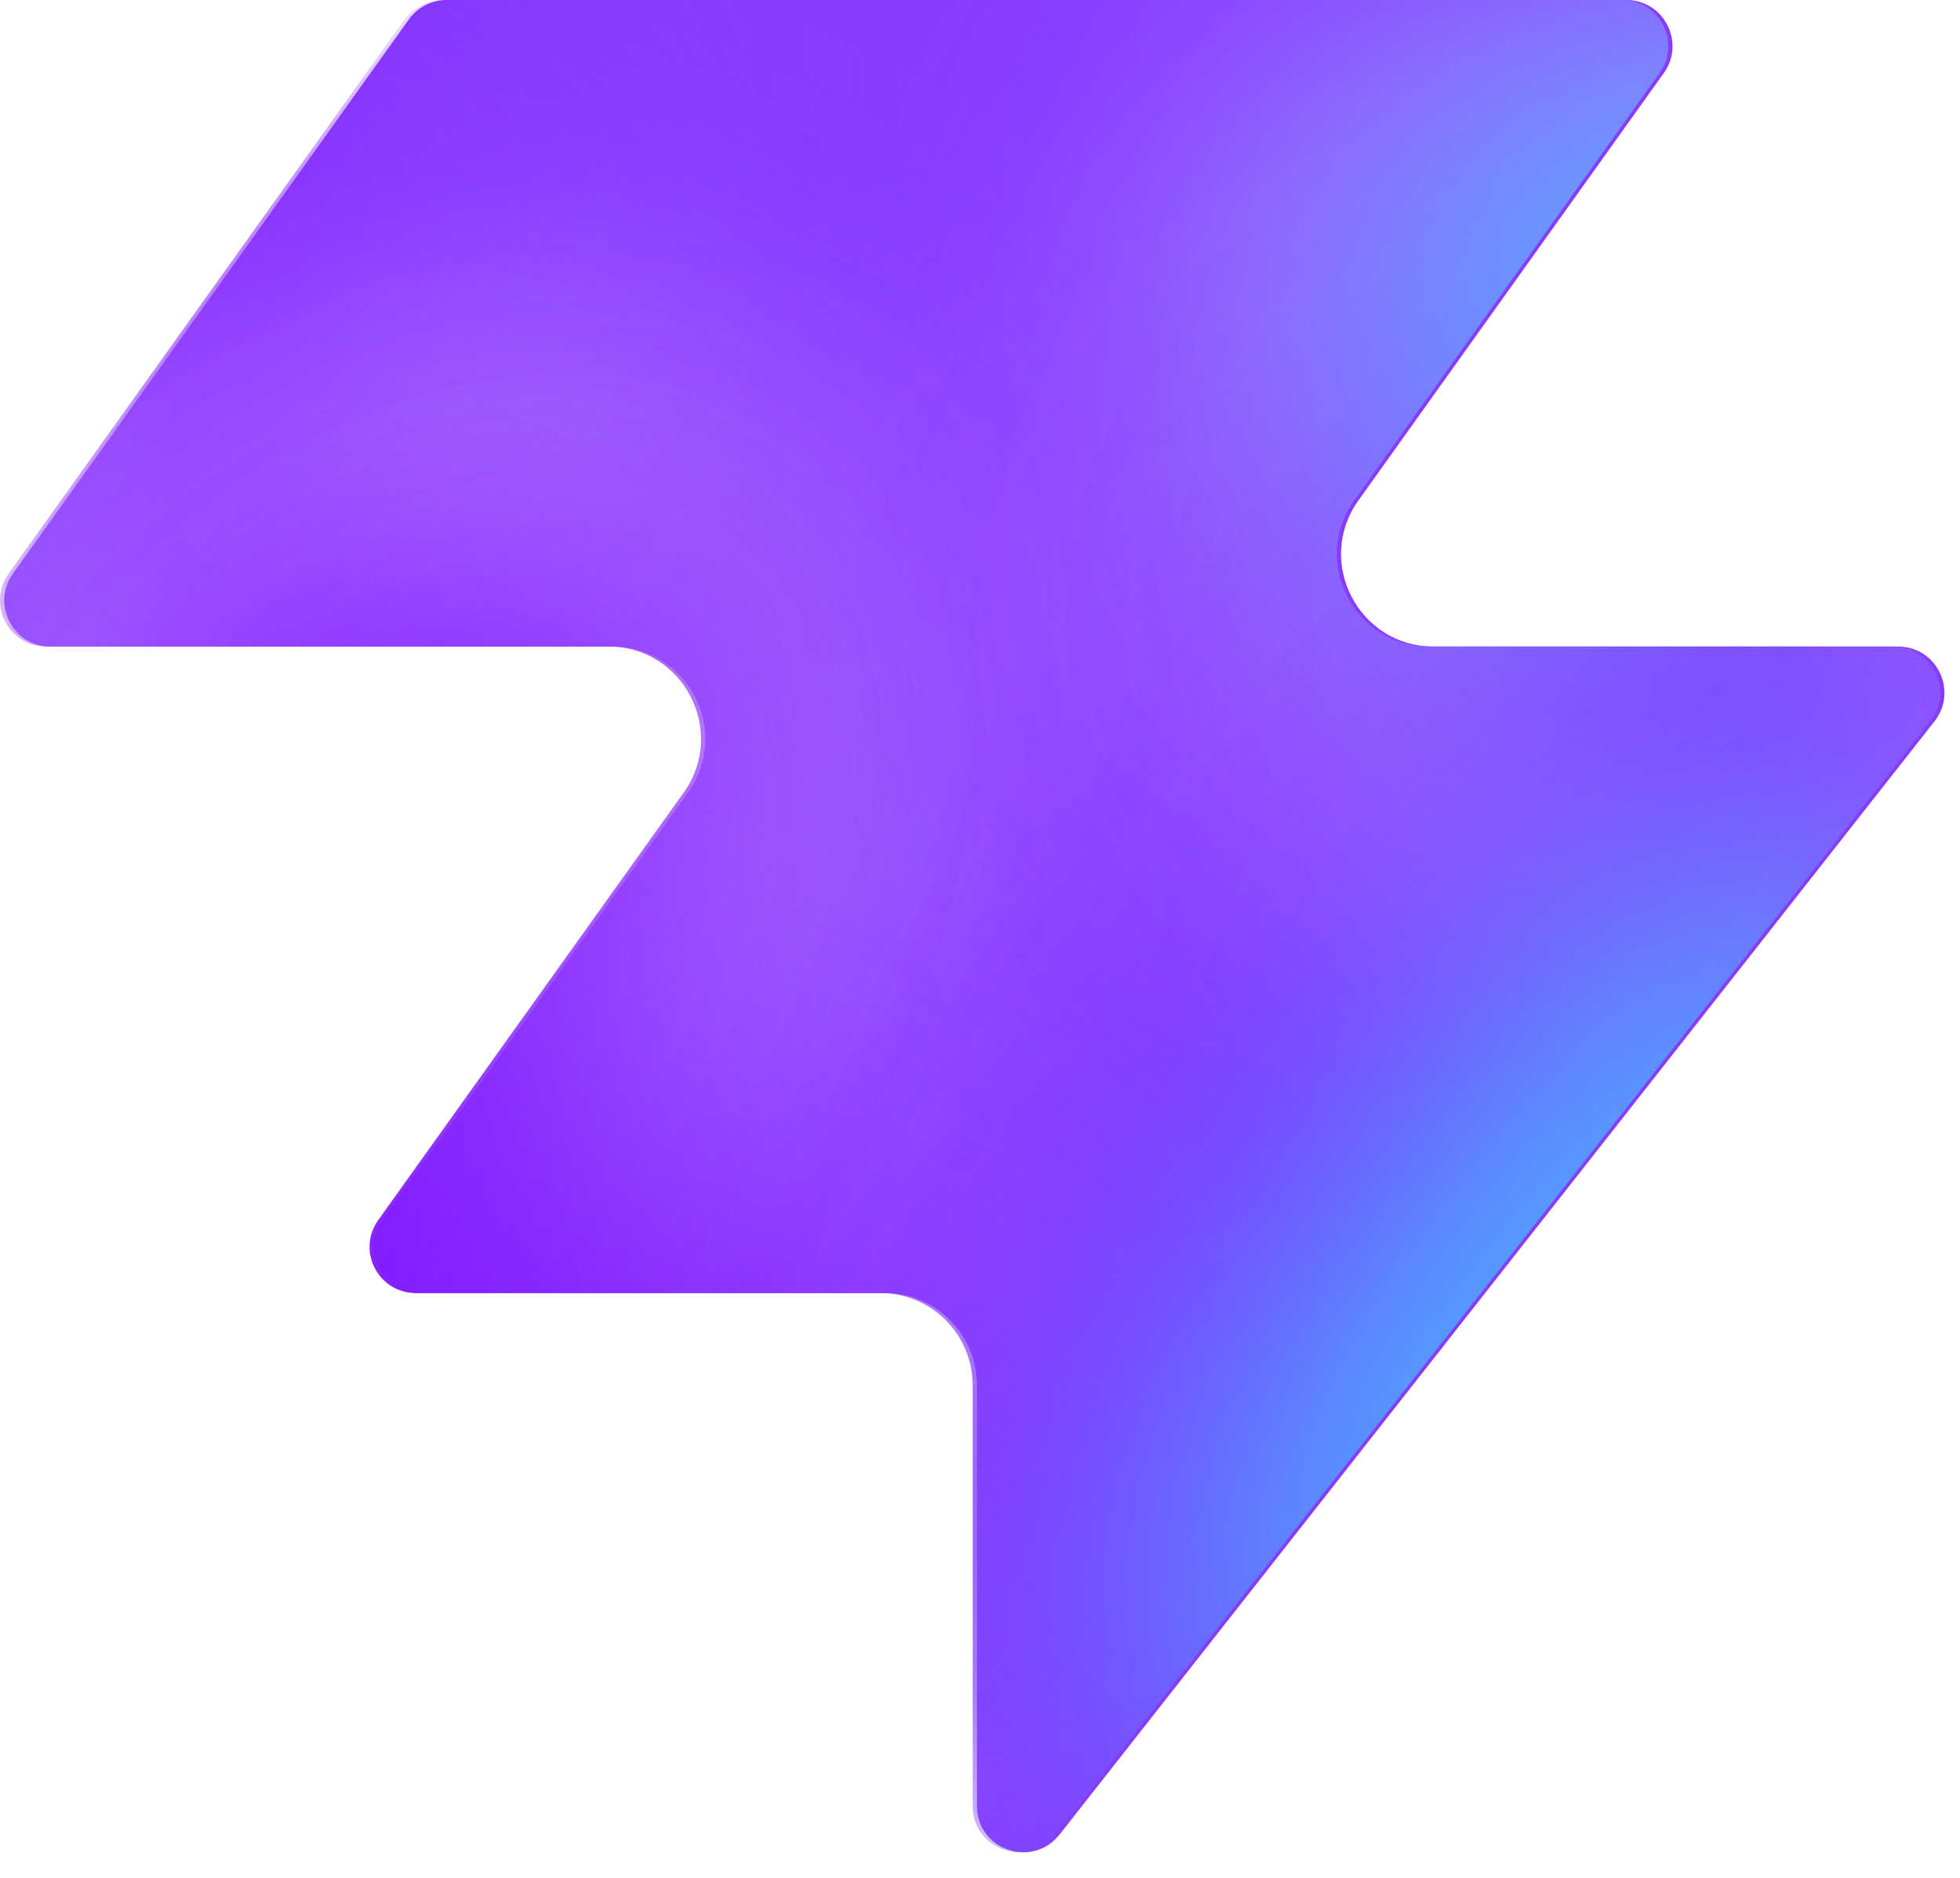
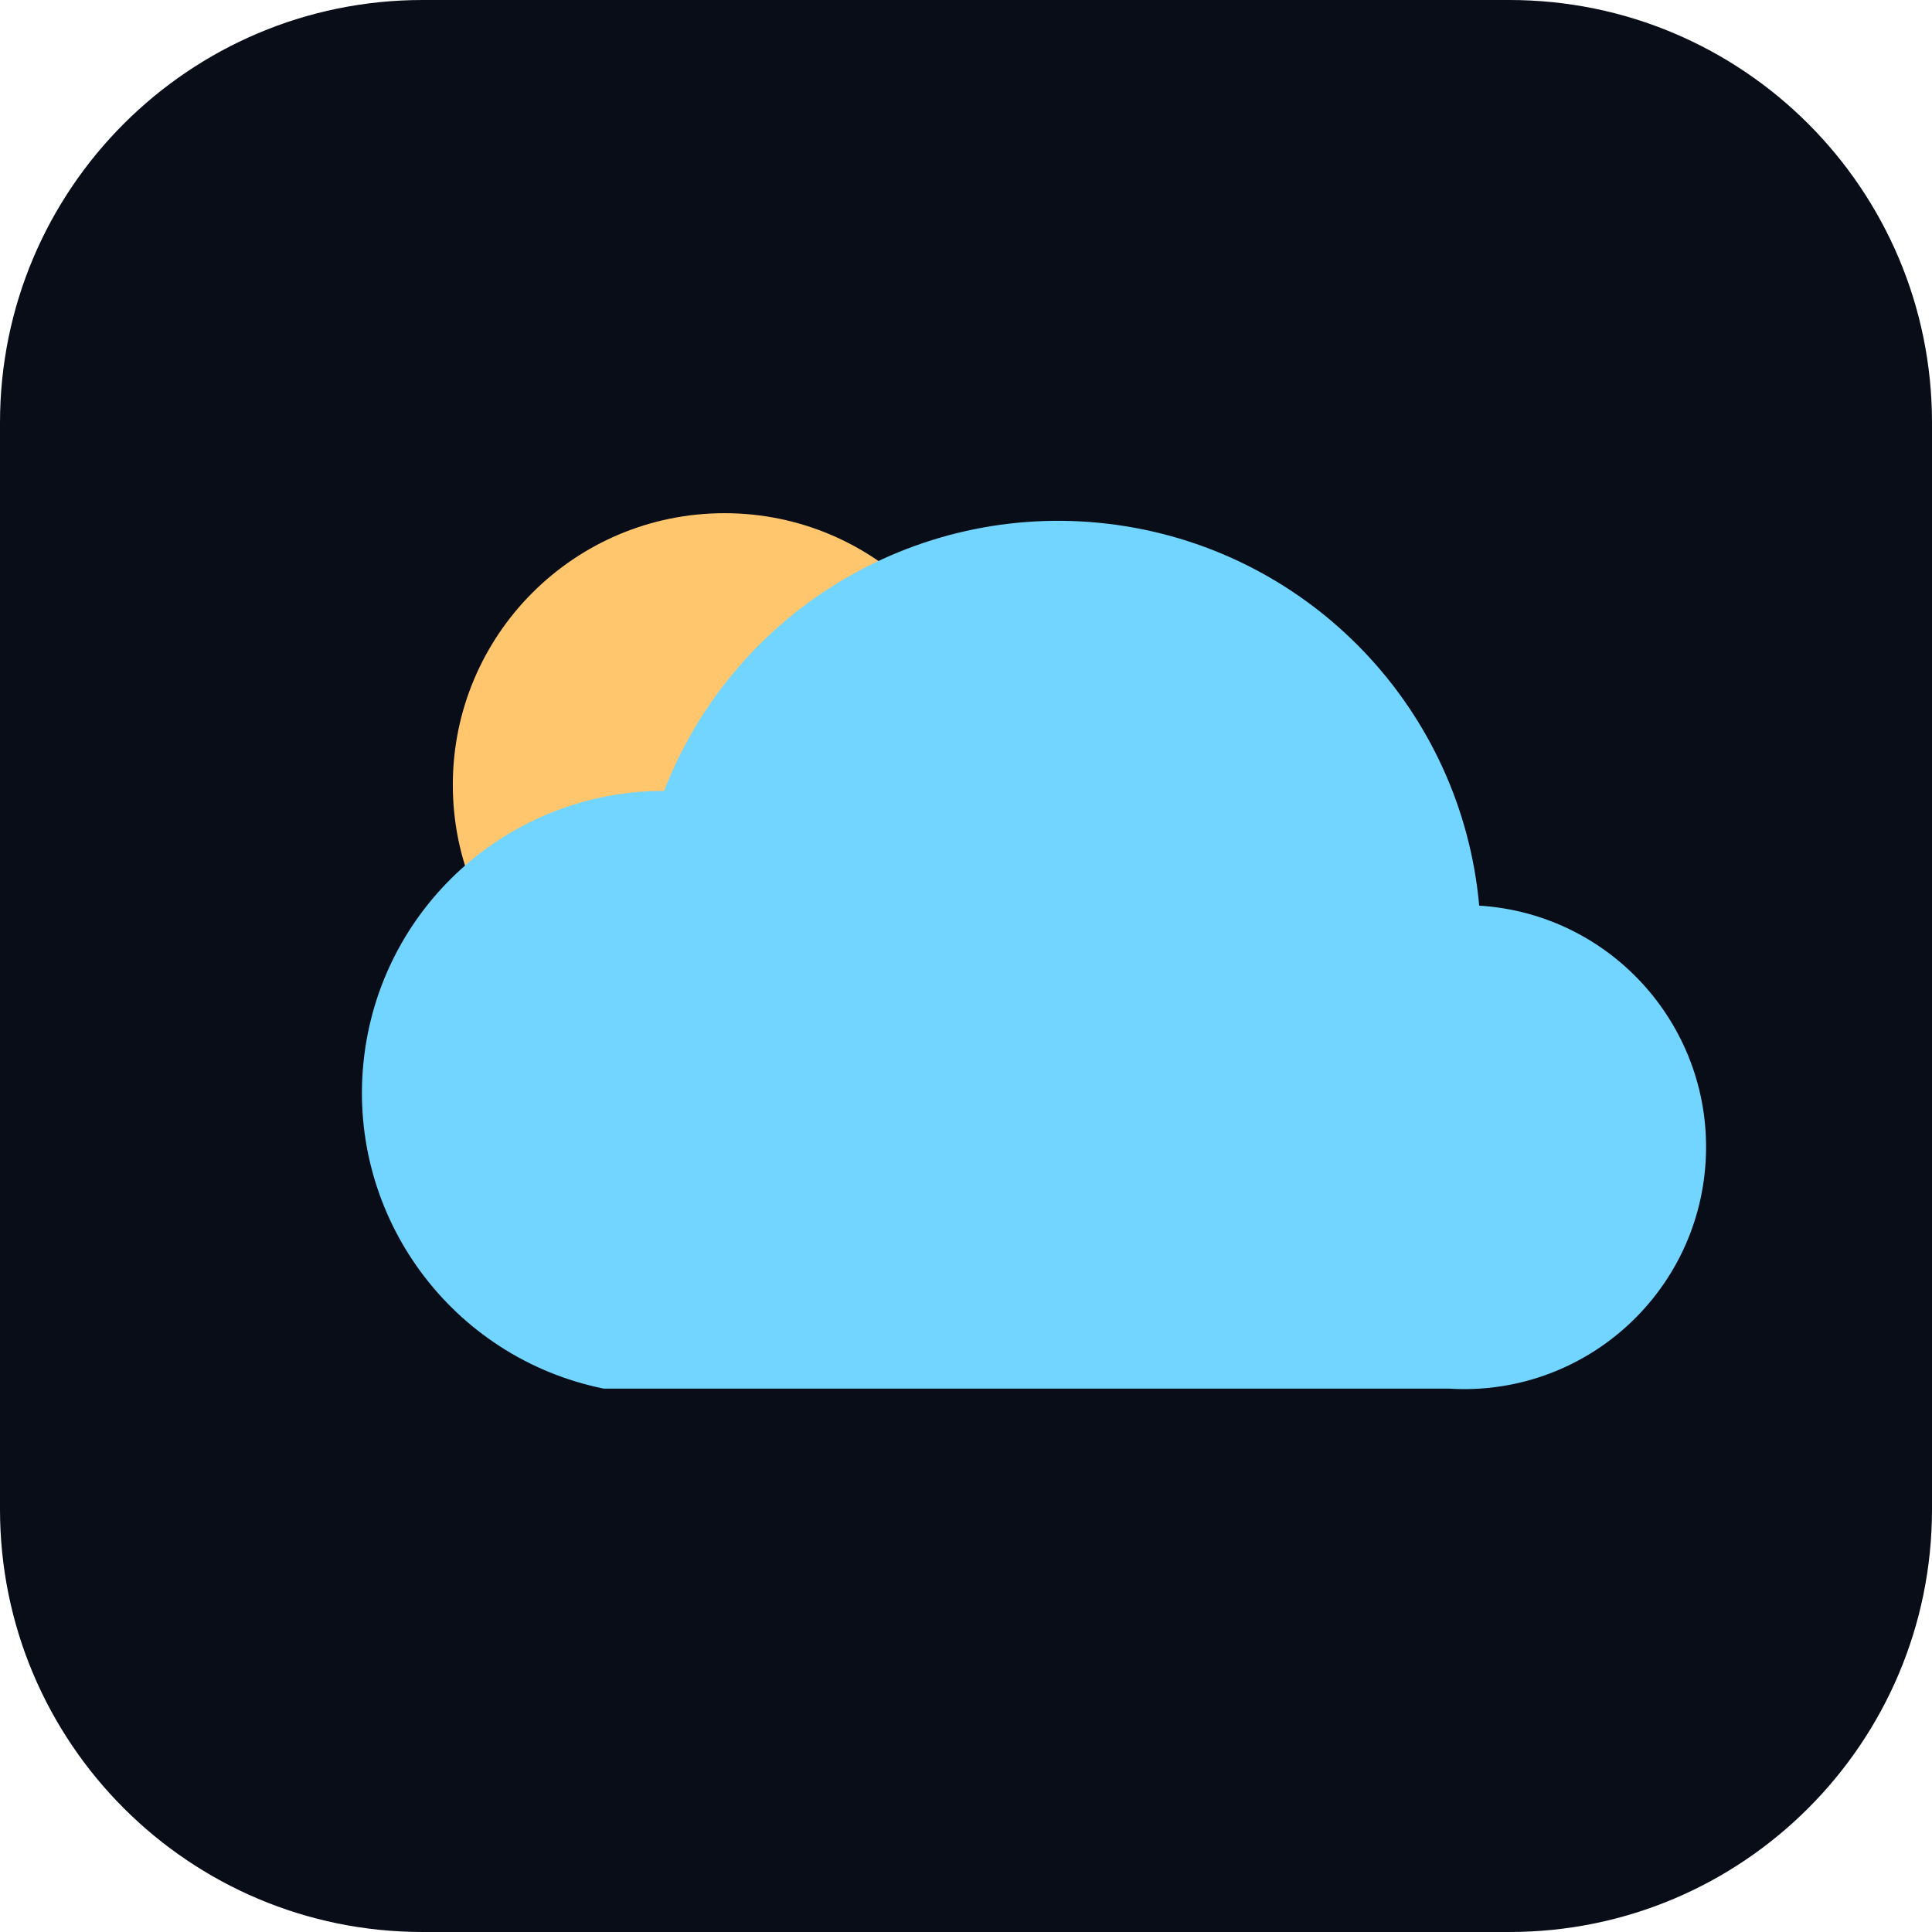
- <svg xmlns="http://www.w3.org/2000/svg" width="48" height="46" fill="none" viewBox="0 0 48 46">
-   <path fill="#863bff" d="M25.946 44.938c-.664.845-2.021.375-2.021-.698V33.937a2.26 2.26 0 0 0-2.262-2.262H10.287c-.92 0-1.456-1.04-.92-1.788l7.48-10.471c1.07-1.497 0-3.578-1.842-3.578H1.237c-.92 0-1.456-1.04-.92-1.788L10.013.474c.214-.297.556-.474.92-.474h28.894c.92 0 1.456 1.04.92 1.788l-7.48 10.471c-1.07 1.498 0 3.579 1.842 3.579h11.377c.943 0 1.473 1.088.89 1.83L25.947 44.94z" style="fill:#863bff;fill:color(display-p3 .525 .23 1);fill-opacity:1" />
-   <mask id="a" width="48" height="46" x="0" y="0" maskUnits="userSpaceOnUse" style="mask-type:alpha">
-     <path fill="#000" d="M25.842 44.938c-.664.844-2.021.375-2.021-.698V33.937a2.26 2.26 0 0 0-2.262-2.262H10.183c-.92 0-1.456-1.04-.92-1.788l7.48-10.471c1.07-1.498 0-3.579-1.842-3.579H1.133c-.92 0-1.456-1.04-.92-1.787L9.91.473c.214-.297.556-.474.92-.474h28.894c.92 0 1.456 1.04.92 1.788l-7.48 10.471c-1.07 1.498 0 3.578 1.842 3.578h11.377c.943 0 1.473 1.088.89 1.832L25.843 44.94z" style="fill:#000;fill-opacity:1" />
-   </mask>
-   <g mask="url(#a)">
-     <g filter="url(#b)">
-       <ellipse cx="5.508" cy="14.704" fill="#ede6ff" rx="5.508" ry="14.704" style="fill:#ede6ff;fill:color(display-p3 .927 .903 1);fill-opacity:1" transform="matrix(.00324 1 1 -.00324 -4.47 31.516)" />
-     </g>
-     <g filter="url(#c)">
-       <ellipse cx="10.399" cy="29.851" fill="#ede6ff" rx="10.399" ry="29.851" style="fill:#ede6ff;fill:color(display-p3 .927 .903 1);fill-opacity:1" transform="matrix(.00324 1 1 -.00324 -39.328 7.883)" />
-     </g>
-     <g filter="url(#d)">
-       <ellipse cx="5.508" cy="30.487" fill="#7e14ff" rx="5.508" ry="30.487" style="fill:#7e14ff;fill:color(display-p3 .492 .077 1);fill-opacity:1" transform="rotate(89.814 -25.913 -14.639)scale(1 -1)" />
-     </g>
-     <g filter="url(#e)">
-       <ellipse cx="5.508" cy="30.599" fill="#7e14ff" rx="5.508" ry="30.599" style="fill:#7e14ff;fill:color(display-p3 .492 .077 1);fill-opacity:1" transform="rotate(89.814 -32.644 -3.334)scale(1 -1)" />
-     </g>
-     <g filter="url(#f)">
-       <ellipse cx="5.508" cy="30.599" fill="#7e14ff" rx="5.508" ry="30.599" style="fill:#7e14ff;fill:color(display-p3 .492 .077 1);fill-opacity:1" transform="matrix(.00324 1 1 -.00324 -34.34 30.47)" />
-     </g>
-     <g filter="url(#g)">
-       <ellipse cx="14.072" cy="22.078" fill="#ede6ff" rx="14.072" ry="22.078" style="fill:#ede6ff;fill:color(display-p3 .927 .903 1);fill-opacity:1" transform="rotate(93.35 24.506 48.493)scale(-1 1)" />
-     </g>
-     <g filter="url(#h)">
-       <ellipse cx="3.47" cy="21.501" fill="#7e14ff" rx="3.47" ry="21.501" style="fill:#7e14ff;fill:color(display-p3 .492 .077 1);fill-opacity:1" transform="rotate(89.009 28.708 47.59)scale(-1 1)" />
-     </g>
-     <g filter="url(#i)">
-       <ellipse cx="3.47" cy="21.501" fill="#7e14ff" rx="3.47" ry="21.501" style="fill:#7e14ff;fill:color(display-p3 .492 .077 1);fill-opacity:1" transform="rotate(89.009 28.708 47.59)scale(-1 1)" />
-     </g>
-     <g filter="url(#j)">
-       <ellipse cx=".387" cy="8.972" fill="#7e14ff" rx="4.407" ry="29.108" style="fill:#7e14ff;fill:color(display-p3 .492 .077 1);fill-opacity:1" transform="rotate(39.51 .387 8.972)" />
-     </g>
-     <g filter="url(#k)">
-       <ellipse cx="47.523" cy="-6.092" fill="#7e14ff" rx="4.407" ry="29.108" style="fill:#7e14ff;fill:color(display-p3 .492 .077 1);fill-opacity:1" transform="rotate(37.892 47.523 -6.092)" />
-     </g>
-     <g filter="url(#l)">
-       <ellipse cx="41.412" cy="6.333" fill="#47bfff" rx="5.971" ry="9.665" style="fill:#47bfff;fill:color(display-p3 .28 .748 1);fill-opacity:1" transform="rotate(37.892 41.412 6.333)" />
-     </g>
-     <g filter="url(#m)">
-       <ellipse cx="-1.879" cy="38.332" fill="#7e14ff" rx="4.407" ry="29.108" style="fill:#7e14ff;fill:color(display-p3 .492 .077 1);fill-opacity:1" transform="rotate(37.892 -1.88 38.332)" />
-     </g>
-     <g filter="url(#n)">
-       <ellipse cx="-1.879" cy="38.332" fill="#7e14ff" rx="4.407" ry="29.108" style="fill:#7e14ff;fill:color(display-p3 .492 .077 1);fill-opacity:1" transform="rotate(37.892 -1.88 38.332)" />
-     </g>
-     <g filter="url(#o)">
-       <ellipse cx="35.651" cy="29.907" fill="#7e14ff" rx="4.407" ry="29.108" style="fill:#7e14ff;fill:color(display-p3 .492 .077 1);fill-opacity:1" transform="rotate(37.892 35.651 29.907)" />
-     </g>
-     <g filter="url(#p)">
-       <ellipse cx="38.418" cy="32.4" fill="#47bfff" rx="5.971" ry="15.297" style="fill:#47bfff;fill:color(display-p3 .28 .748 1);fill-opacity:1" transform="rotate(37.892 38.418 32.4)" />
-     </g>
-   </g>
-   <defs>
-     <filter id="b" width="60.045" height="41.654" x="-19.77" y="16.149" color-interpolation-filters="sRGB" filterUnits="userSpaceOnUse">
-       <feFlood flood-opacity="0" result="BackgroundImageFix" />
-       <feBlend in="SourceGraphic" in2="BackgroundImageFix" result="shape" />
-       <feGaussianBlur result="effect1_foregroundBlur_2002_17158" stdDeviation="7.659" />
-     </filter>
-     <filter id="c" width="90.34" height="51.437" x="-54.613" y="-7.533" color-interpolation-filters="sRGB" filterUnits="userSpaceOnUse">
-       <feFlood flood-opacity="0" result="BackgroundImageFix" />
-       <feBlend in="SourceGraphic" in2="BackgroundImageFix" result="shape" />
-       <feGaussianBlur result="effect1_foregroundBlur_2002_17158" stdDeviation="7.659" />
-     </filter>
-     <filter id="d" width="79.355" height="29.4" x="-49.64" y="2.03" color-interpolation-filters="sRGB" filterUnits="userSpaceOnUse">
-       <feFlood flood-opacity="0" result="BackgroundImageFix" />
-       <feBlend in="SourceGraphic" in2="BackgroundImageFix" result="shape" />
-       <feGaussianBlur result="effect1_foregroundBlur_2002_17158" stdDeviation="4.596" />
-     </filter>
-     <filter id="e" width="79.579" height="29.4" x="-45.045" y="20.029" color-interpolation-filters="sRGB" filterUnits="userSpaceOnUse">
-       <feFlood flood-opacity="0" result="BackgroundImageFix" />
-       <feBlend in="SourceGraphic" in2="BackgroundImageFix" result="shape" />
-       <feGaussianBlur result="effect1_foregroundBlur_2002_17158" stdDeviation="4.596" />
-     </filter>
-     <filter id="f" width="79.579" height="29.4" x="-43.513" y="21.178" color-interpolation-filters="sRGB" filterUnits="userSpaceOnUse">
-       <feFlood flood-opacity="0" result="BackgroundImageFix" />
-       <feBlend in="SourceGraphic" in2="BackgroundImageFix" result="shape" />
-       <feGaussianBlur result="effect1_foregroundBlur_2002_17158" stdDeviation="4.596" />
-     </filter>
-     <filter id="g" width="74.749" height="58.852" x="15.756" y="-17.901" color-interpolation-filters="sRGB" filterUnits="userSpaceOnUse">
-       <feFlood flood-opacity="0" result="BackgroundImageFix" />
-       <feBlend in="SourceGraphic" in2="BackgroundImageFix" result="shape" />
-       <feGaussianBlur result="effect1_foregroundBlur_2002_17158" stdDeviation="7.659" />
-     </filter>
-     <filter id="h" width="61.377" height="25.362" x="23.548" y="2.284" color-interpolation-filters="sRGB" filterUnits="userSpaceOnUse">
-       <feFlood flood-opacity="0" result="BackgroundImageFix" />
-       <feBlend in="SourceGraphic" in2="BackgroundImageFix" result="shape" />
-       <feGaussianBlur result="effect1_foregroundBlur_2002_17158" stdDeviation="4.596" />
-     </filter>
-     <filter id="i" width="61.377" height="25.362" x="23.548" y="2.284" color-interpolation-filters="sRGB" filterUnits="userSpaceOnUse">
-       <feFlood flood-opacity="0" result="BackgroundImageFix" />
-       <feBlend in="SourceGraphic" in2="BackgroundImageFix" result="shape" />
-       <feGaussianBlur result="effect1_foregroundBlur_2002_17158" stdDeviation="4.596" />
-     </filter>
-     <filter id="j" width="56.045" height="63.649" x="-27.636" y="-22.853" color-interpolation-filters="sRGB" filterUnits="userSpaceOnUse">
-       <feFlood flood-opacity="0" result="BackgroundImageFix" />
-       <feBlend in="SourceGraphic" in2="BackgroundImageFix" result="shape" />
-       <feGaussianBlur result="effect1_foregroundBlur_2002_17158" stdDeviation="4.596" />
-     </filter>
-     <filter id="k" width="54.814" height="64.646" x="20.116" y="-38.415" color-interpolation-filters="sRGB" filterUnits="userSpaceOnUse">
-       <feFlood flood-opacity="0" result="BackgroundImageFix" />
-       <feBlend in="SourceGraphic" in2="BackgroundImageFix" result="shape" />
-       <feGaussianBlur result="effect1_foregroundBlur_2002_17158" stdDeviation="4.596" />
-     </filter>
-     <filter id="l" width="33.541" height="35.313" x="24.641" y="-11.323" color-interpolation-filters="sRGB" filterUnits="userSpaceOnUse">
-       <feFlood flood-opacity="0" result="BackgroundImageFix" />
-       <feBlend in="SourceGraphic" in2="BackgroundImageFix" result="shape" />
-       <feGaussianBlur result="effect1_foregroundBlur_2002_17158" stdDeviation="4.596" />
-     </filter>
-     <filter id="m" width="54.814" height="64.646" x="-29.286" y="6.009" color-interpolation-filters="sRGB" filterUnits="userSpaceOnUse">
-       <feFlood flood-opacity="0" result="BackgroundImageFix" />
-       <feBlend in="SourceGraphic" in2="BackgroundImageFix" result="shape" />
-       <feGaussianBlur result="effect1_foregroundBlur_2002_17158" stdDeviation="4.596" />
-     </filter>
-     <filter id="n" width="54.814" height="64.646" x="-29.286" y="6.009" color-interpolation-filters="sRGB" filterUnits="userSpaceOnUse">
-       <feFlood flood-opacity="0" result="BackgroundImageFix" />
-       <feBlend in="SourceGraphic" in2="BackgroundImageFix" result="shape" />
-       <feGaussianBlur result="effect1_foregroundBlur_2002_17158" stdDeviation="4.596" />
-     </filter>
-     <filter id="o" width="54.814" height="64.646" x="8.244" y="-2.416" color-interpolation-filters="sRGB" filterUnits="userSpaceOnUse">
-       <feFlood flood-opacity="0" result="BackgroundImageFix" />
-       <feBlend in="SourceGraphic" in2="BackgroundImageFix" result="shape" />
-       <feGaussianBlur result="effect1_foregroundBlur_2002_17158" stdDeviation="4.596" />
-     </filter>
-     <filter id="p" width="39.409" height="43.623" x="18.713" y="10.588" color-interpolation-filters="sRGB" filterUnits="userSpaceOnUse">
-       <feFlood flood-opacity="0" result="BackgroundImageFix" />
-       <feBlend in="SourceGraphic" in2="BackgroundImageFix" result="shape" />
-       <feGaussianBlur result="effect1_foregroundBlur_2002_17158" stdDeviation="4.596" />
-     </filter>
-   </defs>
+ <svg xmlns="http://www.w3.org/2000/svg" viewBox="0 0 64 64">
+   <rect width="64" height="64" rx="14" fill="#080D18" />
+   <circle cx="24" cy="26" r="9" fill="#FFC66D" />
+   <path d="M20 46a10 10 0 0 1 2-19.8A14 14 0 0 1 49 30a8 8 0 0 1-1 16z" fill="#72D5FF" />
</svg>
